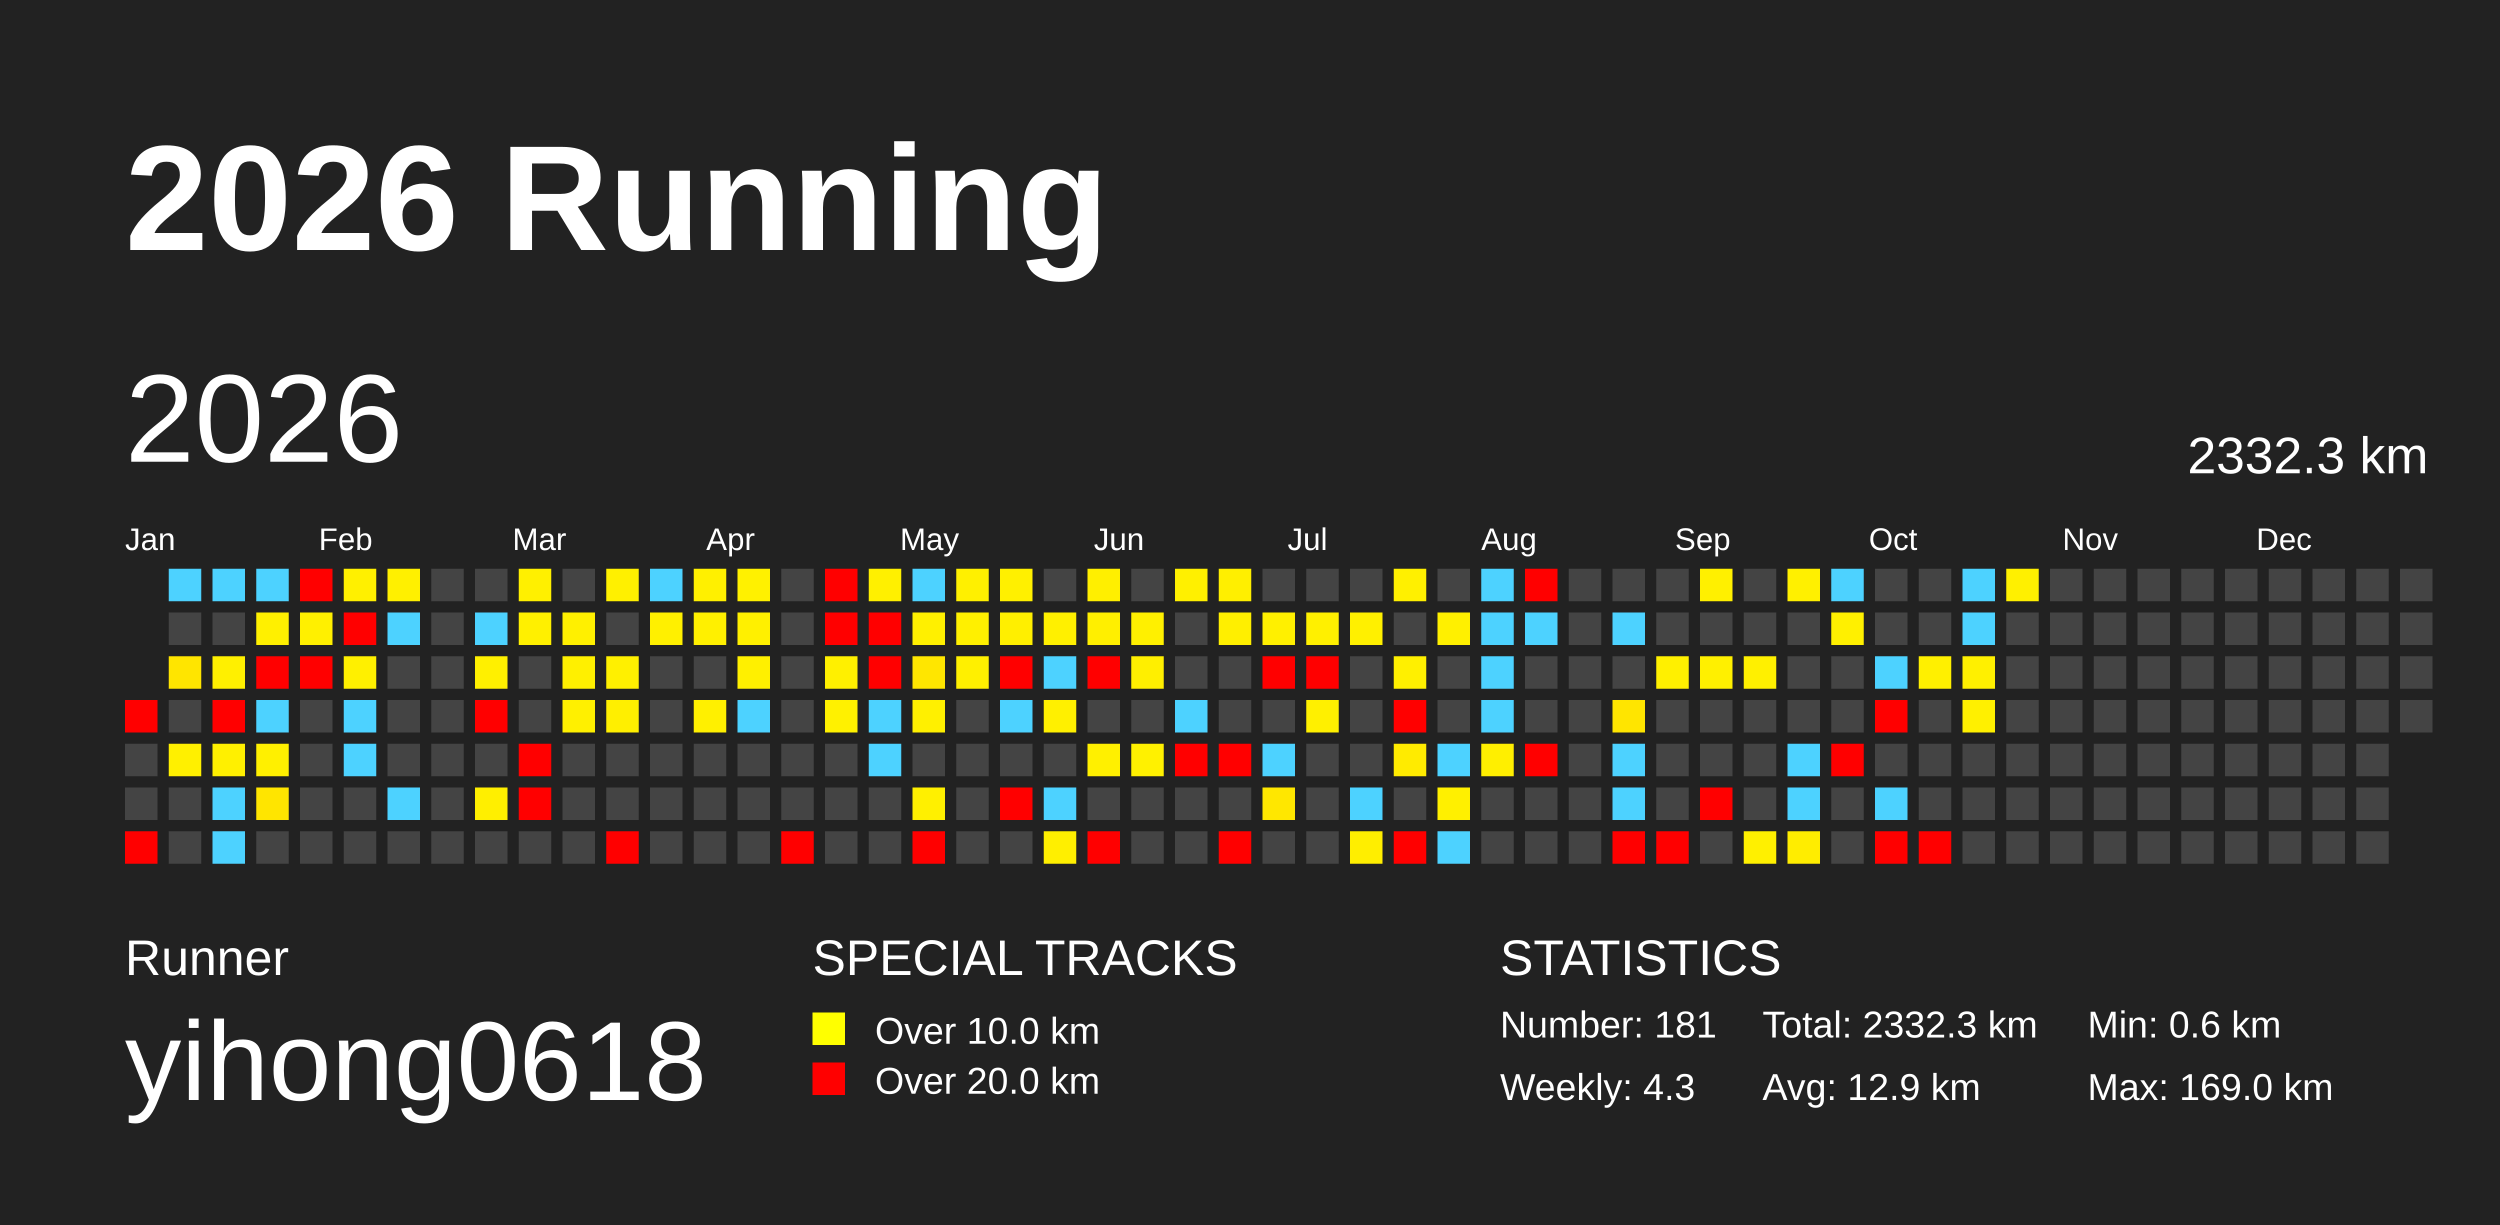
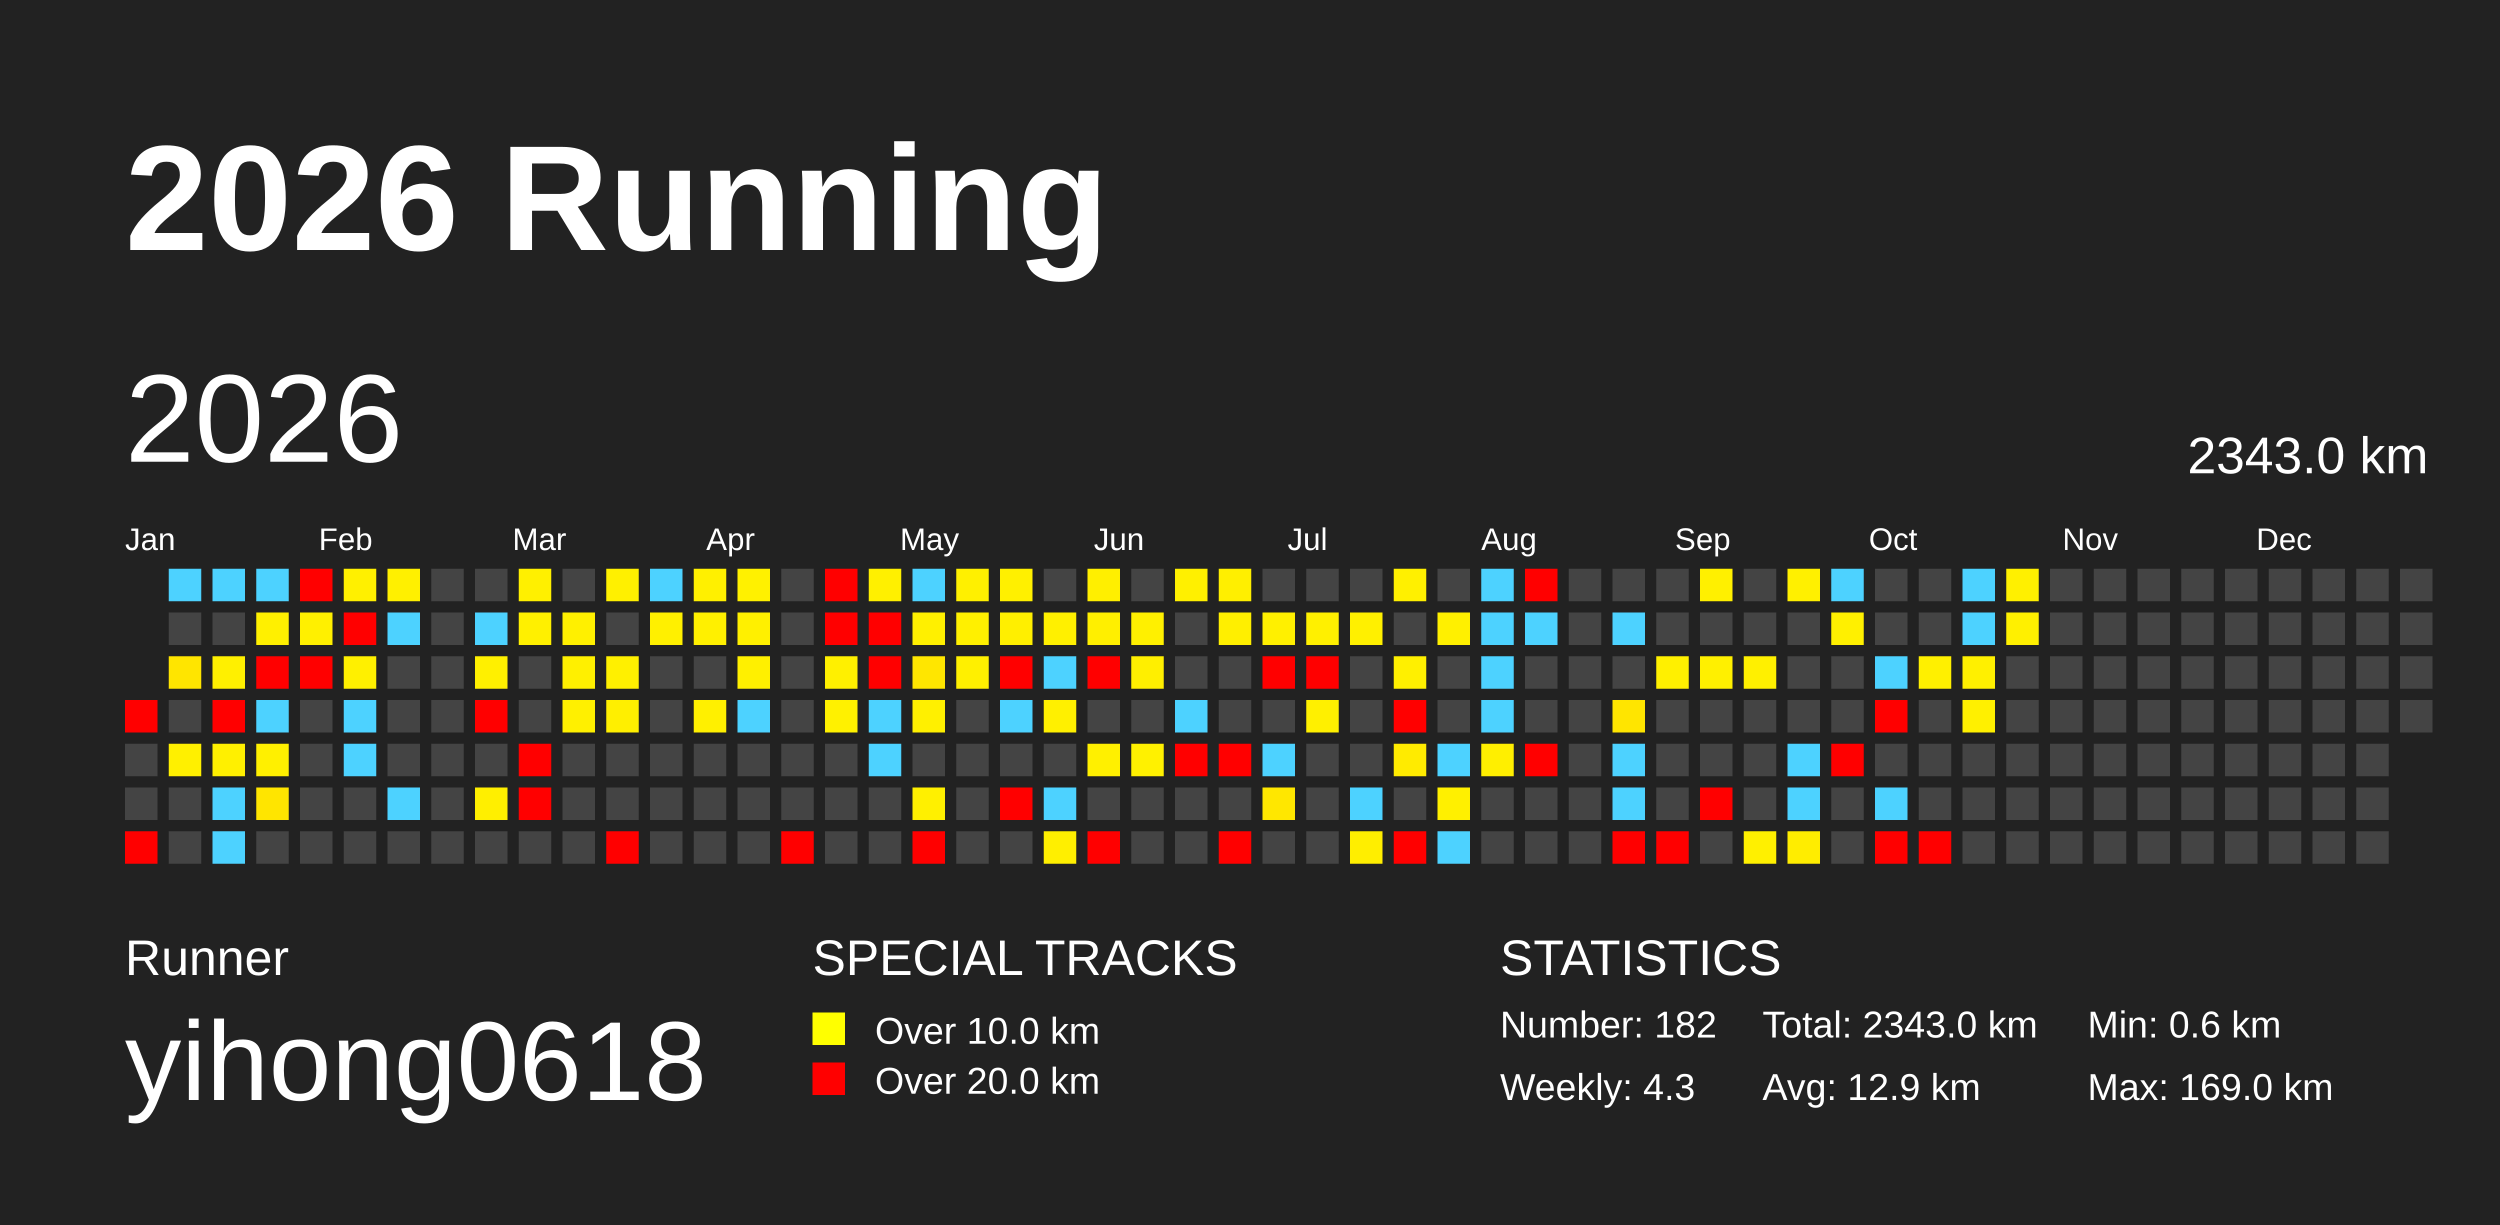
<svg xmlns="http://www.w3.org/2000/svg" baseProfile="full" height="98mm" version="1.1" viewBox="0,0,200,98" width="200mm">
  <defs />
  <rect fill="#222222" height="98" width="200" x="0" y="0" />
  <text fill="#FFFFFF" style="font-size:12px; font-family:Arial; font-weight:bold;" x="10" y="20">2026 Running</text>
  <text fill="#FFFFFF" style="font-size:4px; font-family:Arial" x="10" y="78">Runner</text>
  <text fill="#FFFFFF" style="font-size:9px; font-family:Arial" x="10" y="88">yihong0618</text>
  <text fill="#FFFFFF" style="font-size:4px; font-family:Arial" x="65" y="78">SPECIAL TRACKS</text>
  <rect fill="yellow" height="2.6" width="2.6" x="65" y="81" />
  <text fill="#FFFFFF" style="font-size:3px; font-family:Arial" x="70" y="83.5">Over 10.0 km</text>
  <rect fill="red" height="2.6" width="2.6" x="65" y="85" />
  <text fill="#FFFFFF" style="font-size:3px; font-family:Arial" x="70" y="87.5">Over 20.0 km</text>
  <text fill="#FFFFFF" style="font-size:4px; font-family:Arial" x="120" y="78">STATISTICS</text>
-   <text fill="#FFFFFF" style="font-size:3px; font-family:Arial" x="120" y="83">Number: 181</text>
+   <text fill="#FFFFFF" style="font-size:3px; font-family:Arial" x="120" y="83">Number: 182</text>
  <text fill="#FFFFFF" style="font-size:3px; font-family:Arial" x="120" y="88">Weekly: 4.3</text>
-   <text fill="#FFFFFF" style="font-size:3px; font-family:Arial" x="141" y="83">Total: 2332.3 km</text>
+   <text fill="#FFFFFF" style="font-size:3px; font-family:Arial" x="141" y="83">Total: 2343.0 km</text>
  <text fill="#FFFFFF" style="font-size:3px; font-family:Arial" x="141" y="88">Avg: 12.9 km</text>
  <text fill="#FFFFFF" style="font-size:3px; font-family:Arial" x="167" y="83">Min: 0.6 km</text>
  <text fill="#FFFFFF" style="font-size:3px; font-family:Arial" x="167" y="88">Max: 169.0 km</text>
  <text dominant-baseline="hanging" fill="#FFFFFF" style="font-size:10.0px; font-family:Arial;" x="10" y="30">2026</text>
-   <text dominant-baseline="hanging" fill="#FFFFFF" style="font-size:4.125px; font-family:Arial;" x="175" y="35">2332.3 km</text>
+   <text dominant-baseline="hanging" fill="#FFFFFF" style="font-size:4.125px; font-family:Arial;" x="175" y="35">2343.0 km</text>
  <text fill="#FFFFFF" style="font-size:2.5px; font-family:Arial" x="10.0" y="44">Jan</text>
  <text fill="#FFFFFF" style="font-size:2.5px; font-family:Arial" x="25.5" y="44">Feb</text>
  <text fill="#FFFFFF" style="font-size:2.5px; font-family:Arial" x="41.0" y="44">Mar</text>
  <text fill="#FFFFFF" style="font-size:2.5px; font-family:Arial" x="56.5" y="44">Apr</text>
  <text fill="#FFFFFF" style="font-size:2.5px; font-family:Arial" x="72.0" y="44">May</text>
  <text fill="#FFFFFF" style="font-size:2.5px; font-family:Arial" x="87.5" y="44">Jun</text>
  <text fill="#FFFFFF" style="font-size:2.5px; font-family:Arial" x="103.0" y="44">Jul</text>
  <text fill="#FFFFFF" style="font-size:2.5px; font-family:Arial" x="118.5" y="44">Aug</text>
  <text fill="#FFFFFF" style="font-size:2.5px; font-family:Arial" x="134.0" y="44">Sep</text>
  <text fill="#FFFFFF" style="font-size:2.5px; font-family:Arial" x="149.5" y="44">Oct</text>
  <text fill="#FFFFFF" style="font-size:2.5px; font-family:Arial" x="165.0" y="44">Nov</text>
  <text fill="#FFFFFF" style="font-size:2.5px; font-family:Arial" x="180.5" y="44">Dec</text>
  <rect fill="red" height="2.6" width="2.6" x="10.0" y="56.0" />
  <rect fill="#444444" height="2.6" width="2.6" x="10.0" y="59.5" />
  <rect fill="#444444" height="2.6" width="2.6" x="10.0" y="63.0" />
  <rect fill="red" height="2.6" width="2.6" x="10.0" y="66.5" />
  <rect fill="#4dd2ff" height="2.6" width="2.6" x="13.5" y="45.5" />
  <rect fill="#444444" height="2.6" width="2.6" x="13.5" y="49.0" />
  <rect fill="#ffe500" height="2.6" width="2.6" x="13.5" y="52.5" />
  <rect fill="#444444" height="2.6" width="2.6" x="13.5" y="56.0" />
  <rect fill="#fff000" height="2.6" width="2.6" x="13.5" y="59.5" />
  <rect fill="#444444" height="2.6" width="2.6" x="13.5" y="63.0" />
  <rect fill="#444444" height="2.6" width="2.6" x="13.5" y="66.5" />
  <rect fill="#4dd2ff" height="2.6" width="2.6" x="17.0" y="45.5" />
  <rect fill="#444444" height="2.6" width="2.6" x="17.0" y="49.0" />
  <rect fill="#fff000" height="2.6" width="2.6" x="17.0" y="52.5" />
  <rect fill="red" height="2.6" width="2.6" x="17.0" y="56.0" />
  <rect fill="#fff000" height="2.6" width="2.6" x="17.0" y="59.5" />
  <rect fill="#4dd2ff" height="2.6" width="2.6" x="17.0" y="63.0" />
  <rect fill="#4dd2ff" height="2.6" width="2.6" x="17.0" y="66.5" />
  <rect fill="#4dd2ff" height="2.6" width="2.6" x="20.5" y="45.5" />
  <rect fill="#fff000" height="2.6" width="2.6" x="20.5" y="49.0" />
  <rect fill="red" height="2.6" width="2.6" x="20.5" y="52.5" />
  <rect fill="#4dd2ff" height="2.6" width="2.6" x="20.5" y="56.0" />
  <rect fill="#fff000" height="2.6" width="2.6" x="20.5" y="59.5" />
  <rect fill="#ffe500" height="2.6" width="2.6" x="20.5" y="63.0" />
  <rect fill="#444444" height="2.6" width="2.6" x="20.5" y="66.5" />
  <rect fill="red" height="2.6" width="2.6" x="24.0" y="45.5" />
  <rect fill="#fff000" height="2.6" width="2.6" x="24.0" y="49.0" />
  <rect fill="red" height="2.6" width="2.6" x="24.0" y="52.5" />
  <rect fill="#444444" height="2.6" width="2.6" x="24.0" y="56.0" />
  <rect fill="#444444" height="2.6" width="2.6" x="24.0" y="59.5" />
  <rect fill="#444444" height="2.6" width="2.6" x="24.0" y="63.0" />
  <rect fill="#444444" height="2.6" width="2.6" x="24.0" y="66.5" />
  <rect fill="#fff000" height="2.6" width="2.6" x="27.5" y="45.5" />
  <rect fill="red" height="2.6" width="2.6" x="27.5" y="49.0" />
  <rect fill="#fff000" height="2.6" width="2.6" x="27.5" y="52.5" />
  <rect fill="#4dd2ff" height="2.6" width="2.6" x="27.5" y="56.0" />
  <rect fill="#4dd2ff" height="2.6" width="2.6" x="27.5" y="59.5" />
  <rect fill="#444444" height="2.6" width="2.6" x="27.5" y="63.0" />
  <rect fill="#444444" height="2.6" width="2.6" x="27.5" y="66.5" />
  <rect fill="#fff000" height="2.6" width="2.6" x="31.0" y="45.5" />
  <rect fill="#4dd2ff" height="2.6" width="2.6" x="31.0" y="49.0" />
  <rect fill="#444444" height="2.6" width="2.6" x="31.0" y="52.5" />
  <rect fill="#444444" height="2.6" width="2.6" x="31.0" y="56.0" />
  <rect fill="#444444" height="2.6" width="2.6" x="31.0" y="59.5" />
  <rect fill="#4dd2ff" height="2.6" width="2.6" x="31.0" y="63.0" />
  <rect fill="#444444" height="2.6" width="2.6" x="31.0" y="66.5" />
  <rect fill="#444444" height="2.6" width="2.6" x="34.5" y="45.5" />
  <rect fill="#444444" height="2.6" width="2.6" x="34.5" y="49.0" />
  <rect fill="#444444" height="2.6" width="2.6" x="34.5" y="52.5" />
  <rect fill="#444444" height="2.6" width="2.6" x="34.5" y="56.0" />
  <rect fill="#444444" height="2.6" width="2.6" x="34.5" y="59.5" />
  <rect fill="#444444" height="2.6" width="2.6" x="34.5" y="63.0" />
  <rect fill="#444444" height="2.6" width="2.6" x="34.5" y="66.5" />
  <rect fill="#444444" height="2.6" width="2.6" x="38.0" y="45.5" />
  <rect fill="#4dd2ff" height="2.6" width="2.6" x="38.0" y="49.0" />
  <rect fill="#fff000" height="2.6" width="2.6" x="38.0" y="52.5" />
  <rect fill="red" height="2.6" width="2.6" x="38.0" y="56.0" />
  <rect fill="#444444" height="2.6" width="2.6" x="38.0" y="59.5" />
  <rect fill="#ffef00" height="2.6" width="2.6" x="38.0" y="63.0" />
  <rect fill="#444444" height="2.6" width="2.6" x="38.0" y="66.5" />
  <rect fill="#fff000" height="2.6" width="2.6" x="41.5" y="45.5" />
  <rect fill="#fff000" height="2.6" width="2.6" x="41.5" y="49.0" />
  <rect fill="#444444" height="2.6" width="2.6" x="41.5" y="52.5" />
  <rect fill="#444444" height="2.6" width="2.6" x="41.5" y="56.0" />
  <rect fill="red" height="2.6" width="2.6" x="41.5" y="59.5" />
  <rect fill="red" height="2.6" width="2.6" x="41.5" y="63.0" />
  <rect fill="#444444" height="2.6" width="2.6" x="41.5" y="66.5" />
  <rect fill="#444444" height="2.6" width="2.6" x="45.0" y="45.5" />
  <rect fill="#fff000" height="2.6" width="2.6" x="45.0" y="49.0" />
  <rect fill="#fff000" height="2.6" width="2.6" x="45.0" y="52.5" />
  <rect fill="#fff000" height="2.6" width="2.6" x="45.0" y="56.0" />
  <rect fill="#444444" height="2.6" width="2.6" x="45.0" y="59.5" />
  <rect fill="#444444" height="2.6" width="2.6" x="45.0" y="63.0" />
  <rect fill="#444444" height="2.6" width="2.6" x="45.0" y="66.5" />
  <rect fill="#fff000" height="2.6" width="2.6" x="48.5" y="45.5" />
  <rect fill="#444444" height="2.6" width="2.6" x="48.5" y="49.0" />
  <rect fill="#fff000" height="2.6" width="2.6" x="48.5" y="52.5" />
  <rect fill="#ffef00" height="2.6" width="2.6" x="48.5" y="56.0" />
  <rect fill="#444444" height="2.6" width="2.6" x="48.5" y="59.5" />
  <rect fill="#444444" height="2.6" width="2.6" x="48.5" y="63.0" />
  <rect fill="red" height="2.6" width="2.6" x="48.5" y="66.5" />
  <rect fill="#4dd2ff" height="2.6" width="2.6" x="52.0" y="45.5" />
  <rect fill="#fff000" height="2.6" width="2.6" x="52.0" y="49.0" />
  <rect fill="#444444" height="2.6" width="2.6" x="52.0" y="52.5" />
  <rect fill="#444444" height="2.6" width="2.6" x="52.0" y="56.0" />
  <rect fill="#444444" height="2.6" width="2.6" x="52.0" y="59.5" />
  <rect fill="#444444" height="2.6" width="2.6" x="52.0" y="63.0" />
  <rect fill="#444444" height="2.6" width="2.6" x="52.0" y="66.5" />
  <rect fill="#fff000" height="2.6" width="2.6" x="55.5" y="45.5" />
  <rect fill="#fff000" height="2.6" width="2.6" x="55.5" y="49.0" />
  <rect fill="#444444" height="2.6" width="2.6" x="55.5" y="52.5" />
  <rect fill="#fff000" height="2.6" width="2.6" x="55.5" y="56.0" />
  <rect fill="#444444" height="2.6" width="2.6" x="55.5" y="59.5" />
  <rect fill="#444444" height="2.6" width="2.6" x="55.5" y="63.0" />
  <rect fill="#444444" height="2.6" width="2.6" x="55.5" y="66.5" />
  <rect fill="#fff100" height="2.6" width="2.6" x="59.0" y="45.5" />
  <rect fill="#fff000" height="2.6" width="2.6" x="59.0" y="49.0" />
  <rect fill="#fff000" height="2.6" width="2.6" x="59.0" y="52.5" />
  <rect fill="#4dd2ff" height="2.6" width="2.6" x="59.0" y="56.0" />
  <rect fill="#444444" height="2.6" width="2.6" x="59.0" y="59.5" />
  <rect fill="#444444" height="2.6" width="2.6" x="59.0" y="63.0" />
  <rect fill="#444444" height="2.6" width="2.6" x="59.0" y="66.5" />
  <rect fill="#444444" height="2.6" width="2.6" x="62.5" y="45.5" />
  <rect fill="#444444" height="2.6" width="2.6" x="62.5" y="49.0" />
  <rect fill="#444444" height="2.6" width="2.6" x="62.5" y="52.5" />
  <rect fill="#444444" height="2.6" width="2.6" x="62.5" y="56.0" />
  <rect fill="#444444" height="2.6" width="2.6" x="62.5" y="59.5" />
  <rect fill="#444444" height="2.6" width="2.6" x="62.5" y="63.0" />
  <rect fill="red" height="2.6" width="2.6" x="62.5" y="66.5" />
  <rect fill="red" height="2.6" width="2.6" x="66.0" y="45.5" />
  <rect fill="red" height="2.6" width="2.6" x="66.0" y="49.0" />
  <rect fill="#fff000" height="2.6" width="2.6" x="66.0" y="52.5" />
  <rect fill="#fff100" height="2.6" width="2.6" x="66.0" y="56.0" />
  <rect fill="#444444" height="2.6" width="2.6" x="66.0" y="59.5" />
  <rect fill="#444444" height="2.6" width="2.6" x="66.0" y="63.0" />
  <rect fill="#444444" height="2.6" width="2.6" x="66.0" y="66.5" />
  <rect fill="#fff000" height="2.6" width="2.6" x="69.5" y="45.5" />
  <rect fill="red" height="2.6" width="2.6" x="69.5" y="49.0" />
  <rect fill="red" height="2.6" width="2.6" x="69.5" y="52.5" />
  <rect fill="#4dd2ff" height="2.6" width="2.6" x="69.5" y="56.0" />
  <rect fill="#4dd2ff" height="2.6" width="2.6" x="69.5" y="59.5" />
  <rect fill="#444444" height="2.6" width="2.6" x="69.5" y="63.0" />
  <rect fill="#444444" height="2.6" width="2.6" x="69.5" y="66.5" />
  <rect fill="#4dd2ff" height="2.6" width="2.6" x="73.0" y="45.5" />
  <rect fill="#fff000" height="2.6" width="2.6" x="73.0" y="49.0" />
  <rect fill="#ffe600" height="2.6" width="2.6" x="73.0" y="52.5" />
  <rect fill="#fff000" height="2.6" width="2.6" x="73.0" y="56.0" />
  <rect fill="#444444" height="2.6" width="2.6" x="73.0" y="59.5" />
  <rect fill="#fff000" height="2.6" width="2.6" x="73.0" y="63.0" />
  <rect fill="red" height="2.6" width="2.6" x="73.0" y="66.5" />
  <rect fill="#fff000" height="2.6" width="2.6" x="76.5" y="45.5" />
  <rect fill="#fff000" height="2.6" width="2.6" x="76.5" y="49.0" />
  <rect fill="#fff000" height="2.6" width="2.6" x="76.5" y="52.5" />
  <rect fill="#444444" height="2.6" width="2.6" x="76.5" y="56.0" />
  <rect fill="#444444" height="2.6" width="2.6" x="76.5" y="59.5" />
  <rect fill="#444444" height="2.6" width="2.6" x="76.5" y="63.0" />
  <rect fill="#444444" height="2.6" width="2.6" x="76.5" y="66.5" />
  <rect fill="#fff000" height="2.6" width="2.6" x="80.0" y="45.5" />
  <rect fill="#ffef00" height="2.6" width="2.6" x="80.0" y="49.0" />
  <rect fill="red" height="2.6" width="2.6" x="80.0" y="52.5" />
  <rect fill="#4dd2ff" height="2.6" width="2.6" x="80.0" y="56.0" />
  <rect fill="#444444" height="2.6" width="2.6" x="80.0" y="59.5" />
  <rect fill="red" height="2.6" width="2.6" x="80.0" y="63.0" />
  <rect fill="#444444" height="2.6" width="2.6" x="80.0" y="66.5" />
  <rect fill="#444444" height="2.6" width="2.6" x="83.5" y="45.5" />
  <rect fill="#fff000" height="2.6" width="2.6" x="83.5" y="49.0" />
  <rect fill="#4dd2ff" height="2.6" width="2.6" x="83.5" y="52.5" />
  <rect fill="#fff000" height="2.6" width="2.6" x="83.5" y="56.0" />
  <rect fill="#444444" height="2.6" width="2.6" x="83.5" y="59.5" />
  <rect fill="#4dd2ff" height="2.6" width="2.6" x="83.5" y="63.0" />
  <rect fill="#ffef00" height="2.6" width="2.6" x="83.5" y="66.5" />
  <rect fill="#ffef00" height="2.6" width="2.6" x="87.0" y="45.5" />
  <rect fill="#ffef00" height="2.6" width="2.6" x="87.0" y="49.0" />
  <rect fill="red" height="2.6" width="2.6" x="87.0" y="52.5" />
  <rect fill="#444444" height="2.6" width="2.6" x="87.0" y="56.0" />
  <rect fill="#fff000" height="2.6" width="2.6" x="87.0" y="59.5" />
  <rect fill="#444444" height="2.6" width="2.6" x="87.0" y="63.0" />
  <rect fill="red" height="2.6" width="2.6" x="87.0" y="66.5" />
  <rect fill="#444444" height="2.6" width="2.6" x="90.5" y="45.5" />
  <rect fill="#fff000" height="2.6" width="2.6" x="90.5" y="49.0" />
  <rect fill="#ffef00" height="2.6" width="2.6" x="90.5" y="52.5" />
  <rect fill="#444444" height="2.6" width="2.6" x="90.5" y="56.0" />
  <rect fill="#fff100" height="2.6" width="2.6" x="90.5" y="59.5" />
  <rect fill="#444444" height="2.6" width="2.6" x="90.5" y="63.0" />
  <rect fill="#444444" height="2.6" width="2.6" x="90.5" y="66.5" />
  <rect fill="#fff000" height="2.6" width="2.6" x="94.0" y="45.5" />
  <rect fill="#444444" height="2.6" width="2.6" x="94.0" y="49.0" />
  <rect fill="#444444" height="2.6" width="2.6" x="94.0" y="52.5" />
  <rect fill="#4dd2ff" height="2.6" width="2.6" x="94.0" y="56.0" />
  <rect fill="red" height="2.6" width="2.6" x="94.0" y="59.5" />
  <rect fill="#444444" height="2.6" width="2.6" x="94.0" y="63.0" />
  <rect fill="#444444" height="2.6" width="2.6" x="94.0" y="66.5" />
  <rect fill="#ffef00" height="2.6" width="2.6" x="97.5" y="45.5" />
  <rect fill="#ffef00" height="2.6" width="2.6" x="97.5" y="49.0" />
  <rect fill="#444444" height="2.6" width="2.6" x="97.5" y="52.5" />
  <rect fill="#444444" height="2.6" width="2.6" x="97.5" y="56.0" />
  <rect fill="red" height="2.6" width="2.6" x="97.5" y="59.5" />
  <rect fill="#444444" height="2.6" width="2.6" x="97.5" y="63.0" />
  <rect fill="red" height="2.6" width="2.6" x="97.5" y="66.5" />
  <rect fill="#444444" height="2.6" width="2.6" x="101.0" y="45.5" />
  <rect fill="#fff000" height="2.6" width="2.6" x="101.0" y="49.0" />
  <rect fill="red" height="2.6" width="2.6" x="101.0" y="52.5" />
  <rect fill="#444444" height="2.6" width="2.6" x="101.0" y="56.0" />
  <rect fill="#4dd2ff" height="2.6" width="2.6" x="101.0" y="59.5" />
  <rect fill="#ffe700" height="2.6" width="2.6" x="101.0" y="63.0" />
  <rect fill="#444444" height="2.6" width="2.6" x="101.0" y="66.5" />
  <rect fill="#444444" height="2.6" width="2.6" x="104.5" y="45.5" />
  <rect fill="#fff000" height="2.6" width="2.6" x="104.5" y="49.0" />
  <rect fill="red" height="2.6" width="2.6" x="104.5" y="52.5" />
  <rect fill="#fff000" height="2.6" width="2.6" x="104.5" y="56.0" />
  <rect fill="#444444" height="2.6" width="2.6" x="104.5" y="59.5" />
  <rect fill="#444444" height="2.6" width="2.6" x="104.5" y="63.0" />
  <rect fill="#444444" height="2.6" width="2.6" x="104.5" y="66.5" />
  <rect fill="#444444" height="2.6" width="2.6" x="108.0" y="45.5" />
  <rect fill="#fff000" height="2.6" width="2.6" x="108.0" y="49.0" />
  <rect fill="#444444" height="2.6" width="2.6" x="108.0" y="52.5" />
  <rect fill="#444444" height="2.6" width="2.6" x="108.0" y="56.0" />
  <rect fill="#444444" height="2.6" width="2.6" x="108.0" y="59.5" />
  <rect fill="#4dd2ff" height="2.6" width="2.6" x="108.0" y="63.0" />
  <rect fill="#ffee00" height="2.6" width="2.6" x="108.0" y="66.5" />
  <rect fill="#fff000" height="2.6" width="2.6" x="111.5" y="45.5" />
  <rect fill="#444444" height="2.6" width="2.6" x="111.5" y="49.0" />
  <rect fill="#fff000" height="2.6" width="2.6" x="111.5" y="52.5" />
  <rect fill="red" height="2.6" width="2.6" x="111.5" y="56.0" />
  <rect fill="#ffeb00" height="2.6" width="2.6" x="111.5" y="59.5" />
  <rect fill="#444444" height="2.6" width="2.6" x="111.5" y="63.0" />
  <rect fill="red" height="2.6" width="2.6" x="111.5" y="66.5" />
  <rect fill="#444444" height="2.6" width="2.6" x="115.0" y="45.5" />
  <rect fill="#fff000" height="2.6" width="2.6" x="115.0" y="49.0" />
  <rect fill="#444444" height="2.6" width="2.6" x="115.0" y="52.5" />
  <rect fill="#444444" height="2.6" width="2.6" x="115.0" y="56.0" />
  <rect fill="#4dd2ff" height="2.6" width="2.6" x="115.0" y="59.5" />
  <rect fill="#fff000" height="2.6" width="2.6" x="115.0" y="63.0" />
  <rect fill="#4dd2ff" height="2.6" width="2.6" x="115.0" y="66.5" />
  <rect fill="#4dd2ff" height="2.6" width="2.6" x="118.5" y="45.5" />
  <rect fill="#4dd2ff" height="2.6" width="2.6" x="118.5" y="49.0" />
  <rect fill="#4dd2ff" height="2.6" width="2.6" x="118.5" y="52.5" />
  <rect fill="#4dd2ff" height="2.6" width="2.6" x="118.5" y="56.0" />
  <rect fill="#ffef00" height="2.6" width="2.6" x="118.5" y="59.5" />
  <rect fill="#444444" height="2.6" width="2.6" x="118.5" y="63.0" />
  <rect fill="#444444" height="2.6" width="2.6" x="118.5" y="66.5" />
  <rect fill="red" height="2.6" width="2.6" x="122.0" y="45.5" />
  <rect fill="#4dd2ff" height="2.6" width="2.6" x="122.0" y="49.0" />
  <rect fill="#444444" height="2.6" width="2.6" x="122.0" y="52.5" />
  <rect fill="#444444" height="2.6" width="2.6" x="122.0" y="56.0" />
  <rect fill="red" height="2.6" width="2.6" x="122.0" y="59.5" />
  <rect fill="#444444" height="2.6" width="2.6" x="122.0" y="63.0" />
  <rect fill="#444444" height="2.6" width="2.6" x="122.0" y="66.5" />
  <rect fill="#444444" height="2.6" width="2.6" x="125.5" y="45.5" />
  <rect fill="#444444" height="2.6" width="2.6" x="125.5" y="49.0" />
  <rect fill="#444444" height="2.6" width="2.6" x="125.5" y="52.5" />
  <rect fill="#444444" height="2.6" width="2.6" x="125.5" y="56.0" />
  <rect fill="#444444" height="2.6" width="2.6" x="125.5" y="59.5" />
  <rect fill="#444444" height="2.6" width="2.6" x="125.5" y="63.0" />
  <rect fill="#444444" height="2.6" width="2.6" x="125.5" y="66.5" />
  <rect fill="#444444" height="2.6" width="2.6" x="129.0" y="45.5" />
  <rect fill="#4dd2ff" height="2.6" width="2.6" x="129.0" y="49.0" />
  <rect fill="#444444" height="2.6" width="2.6" x="129.0" y="52.5" />
  <rect fill="#ffe500" height="2.6" width="2.6" x="129.0" y="56.0" />
  <rect fill="#4dd2ff" height="2.6" width="2.6" x="129.0" y="59.5" />
  <rect fill="#4dd2ff" height="2.6" width="2.6" x="129.0" y="63.0" />
  <rect fill="red" height="2.6" width="2.6" x="129.0" y="66.5" />
  <rect fill="#444444" height="2.6" width="2.6" x="132.5" y="45.5" />
  <rect fill="#444444" height="2.6" width="2.6" x="132.5" y="49.0" />
  <rect fill="#fff000" height="2.6" width="2.6" x="132.5" y="52.5" />
  <rect fill="#444444" height="2.6" width="2.6" x="132.5" y="56.0" />
  <rect fill="#444444" height="2.6" width="2.6" x="132.5" y="59.5" />
  <rect fill="#444444" height="2.6" width="2.6" x="132.5" y="63.0" />
  <rect fill="red" height="2.6" width="2.6" x="132.5" y="66.5" />
  <rect fill="#fff000" height="2.6" width="2.6" x="136.0" y="45.5" />
  <rect fill="#444444" height="2.6" width="2.6" x="136.0" y="49.0" />
  <rect fill="#fff000" height="2.6" width="2.6" x="136.0" y="52.5" />
  <rect fill="#444444" height="2.6" width="2.6" x="136.0" y="56.0" />
  <rect fill="#444444" height="2.6" width="2.6" x="136.0" y="59.5" />
  <rect fill="red" height="2.6" width="2.6" x="136.0" y="63.0" />
  <rect fill="#444444" height="2.6" width="2.6" x="136.0" y="66.5" />
  <rect fill="#444444" height="2.6" width="2.6" x="139.5" y="45.5" />
  <rect fill="#444444" height="2.6" width="2.6" x="139.5" y="49.0" />
  <rect fill="#fff000" height="2.6" width="2.6" x="139.5" y="52.5" />
  <rect fill="#444444" height="2.6" width="2.6" x="139.5" y="56.0" />
  <rect fill="#444444" height="2.6" width="2.6" x="139.5" y="59.5" />
  <rect fill="#444444" height="2.6" width="2.6" x="139.5" y="63.0" />
  <rect fill="#fff000" height="2.6" width="2.6" x="139.5" y="66.5" />
  <rect fill="#fff000" height="2.6" width="2.6" x="143.0" y="45.5" />
  <rect fill="#444444" height="2.6" width="2.6" x="143.0" y="49.0" />
  <rect fill="#444444" height="2.6" width="2.6" x="143.0" y="52.5" />
  <rect fill="#444444" height="2.6" width="2.6" x="143.0" y="56.0" />
  <rect fill="#4dd2ff" height="2.6" width="2.6" x="143.0" y="59.5" />
  <rect fill="#4dd2ff" height="2.6" width="2.6" x="143.0" y="63.0" />
  <rect fill="#ffed00" height="2.6" width="2.6" x="143.0" y="66.5" />
  <rect fill="#4dd2ff" height="2.6" width="2.6" x="146.5" y="45.5" />
  <rect fill="#fff000" height="2.6" width="2.6" x="146.5" y="49.0" />
  <rect fill="#444444" height="2.6" width="2.6" x="146.5" y="52.5" />
  <rect fill="#444444" height="2.6" width="2.6" x="146.5" y="56.0" />
  <rect fill="red" height="2.6" width="2.6" x="146.5" y="59.5" />
  <rect fill="#444444" height="2.6" width="2.6" x="146.5" y="63.0" />
  <rect fill="#444444" height="2.6" width="2.6" x="146.5" y="66.5" />
  <rect fill="#444444" height="2.6" width="2.6" x="150.0" y="45.5" />
  <rect fill="#444444" height="2.6" width="2.6" x="150.0" y="49.0" />
  <rect fill="#4dd2ff" height="2.6" width="2.6" x="150.0" y="52.5" />
  <rect fill="red" height="2.6" width="2.6" x="150.0" y="56.0" />
  <rect fill="#444444" height="2.6" width="2.6" x="150.0" y="59.5" />
  <rect fill="#4dd2ff" height="2.6" width="2.6" x="150.0" y="63.0" />
  <rect fill="red" height="2.6" width="2.6" x="150.0" y="66.5" />
  <rect fill="#444444" height="2.6" width="2.6" x="153.5" y="45.5" />
  <rect fill="#444444" height="2.6" width="2.6" x="153.5" y="49.0" />
  <rect fill="#fff000" height="2.6" width="2.6" x="153.5" y="52.5" />
  <rect fill="#444444" height="2.6" width="2.6" x="153.5" y="56.0" />
  <rect fill="#444444" height="2.6" width="2.6" x="153.5" y="59.5" />
  <rect fill="#444444" height="2.6" width="2.6" x="153.5" y="63.0" />
  <rect fill="red" height="2.6" width="2.6" x="153.5" y="66.5" />
  <rect fill="#4dd2ff" height="2.6" width="2.6" x="157.0" y="45.5" />
  <rect fill="#4dd2ff" height="2.6" width="2.6" x="157.0" y="49.0" />
  <rect fill="#fff000" height="2.6" width="2.6" x="157.0" y="52.5" />
  <rect fill="#fff000" height="2.6" width="2.6" x="157.0" y="56.0" />
  <rect fill="#444444" height="2.6" width="2.6" x="157.0" y="59.5" />
  <rect fill="#444444" height="2.6" width="2.6" x="157.0" y="63.0" />
  <rect fill="#444444" height="2.6" width="2.6" x="157.0" y="66.5" />
  <rect fill="#fff000" height="2.6" width="2.6" x="160.5" y="45.5" />
-   <rect fill="#444444" height="2.6" width="2.6" x="160.5" y="49.0" />
+   <rect fill="#fff000" height="2.6" width="2.6" x="160.5" y="49.0" />
  <rect fill="#444444" height="2.6" width="2.6" x="160.5" y="52.5" />
  <rect fill="#444444" height="2.6" width="2.6" x="160.5" y="56.0" />
  <rect fill="#444444" height="2.6" width="2.6" x="160.5" y="59.5" />
  <rect fill="#444444" height="2.6" width="2.6" x="160.5" y="63.0" />
  <rect fill="#444444" height="2.6" width="2.6" x="160.5" y="66.5" />
  <rect fill="#444444" height="2.6" width="2.6" x="164.0" y="45.5" />
  <rect fill="#444444" height="2.6" width="2.6" x="164.0" y="49.0" />
  <rect fill="#444444" height="2.6" width="2.6" x="164.0" y="52.5" />
  <rect fill="#444444" height="2.6" width="2.6" x="164.0" y="56.0" />
  <rect fill="#444444" height="2.6" width="2.6" x="164.0" y="59.5" />
  <rect fill="#444444" height="2.6" width="2.6" x="164.0" y="63.0" />
  <rect fill="#444444" height="2.6" width="2.6" x="164.0" y="66.5" />
  <rect fill="#444444" height="2.6" width="2.6" x="167.5" y="45.5" />
  <rect fill="#444444" height="2.6" width="2.6" x="167.5" y="49.0" />
  <rect fill="#444444" height="2.6" width="2.6" x="167.5" y="52.5" />
  <rect fill="#444444" height="2.6" width="2.6" x="167.5" y="56.0" />
  <rect fill="#444444" height="2.6" width="2.6" x="167.5" y="59.5" />
  <rect fill="#444444" height="2.6" width="2.6" x="167.5" y="63.0" />
  <rect fill="#444444" height="2.6" width="2.6" x="167.5" y="66.5" />
  <rect fill="#444444" height="2.6" width="2.6" x="171.0" y="45.5" />
  <rect fill="#444444" height="2.6" width="2.6" x="171.0" y="49.0" />
  <rect fill="#444444" height="2.6" width="2.6" x="171.0" y="52.5" />
  <rect fill="#444444" height="2.6" width="2.6" x="171.0" y="56.0" />
  <rect fill="#444444" height="2.6" width="2.6" x="171.0" y="59.5" />
  <rect fill="#444444" height="2.6" width="2.6" x="171.0" y="63.0" />
  <rect fill="#444444" height="2.6" width="2.6" x="171.0" y="66.5" />
  <rect fill="#444444" height="2.6" width="2.6" x="174.5" y="45.5" />
  <rect fill="#444444" height="2.6" width="2.6" x="174.5" y="49.0" />
  <rect fill="#444444" height="2.6" width="2.6" x="174.5" y="52.5" />
  <rect fill="#444444" height="2.6" width="2.6" x="174.5" y="56.0" />
  <rect fill="#444444" height="2.6" width="2.6" x="174.5" y="59.5" />
  <rect fill="#444444" height="2.6" width="2.6" x="174.5" y="63.0" />
  <rect fill="#444444" height="2.6" width="2.6" x="174.5" y="66.5" />
  <rect fill="#444444" height="2.6" width="2.6" x="178.0" y="45.5" />
  <rect fill="#444444" height="2.6" width="2.6" x="178.0" y="49.0" />
  <rect fill="#444444" height="2.6" width="2.6" x="178.0" y="52.5" />
  <rect fill="#444444" height="2.6" width="2.6" x="178.0" y="56.0" />
  <rect fill="#444444" height="2.6" width="2.6" x="178.0" y="59.5" />
  <rect fill="#444444" height="2.6" width="2.6" x="178.0" y="63.0" />
  <rect fill="#444444" height="2.6" width="2.6" x="178.0" y="66.5" />
  <rect fill="#444444" height="2.6" width="2.6" x="181.5" y="45.5" />
  <rect fill="#444444" height="2.6" width="2.6" x="181.5" y="49.0" />
  <rect fill="#444444" height="2.6" width="2.6" x="181.5" y="52.5" />
  <rect fill="#444444" height="2.6" width="2.6" x="181.5" y="56.0" />
  <rect fill="#444444" height="2.6" width="2.6" x="181.5" y="59.5" />
  <rect fill="#444444" height="2.6" width="2.6" x="181.5" y="63.0" />
  <rect fill="#444444" height="2.6" width="2.6" x="181.5" y="66.5" />
  <rect fill="#444444" height="2.6" width="2.6" x="185.0" y="45.5" />
  <rect fill="#444444" height="2.6" width="2.6" x="185.0" y="49.0" />
  <rect fill="#444444" height="2.6" width="2.6" x="185.0" y="52.5" />
  <rect fill="#444444" height="2.6" width="2.6" x="185.0" y="56.0" />
  <rect fill="#444444" height="2.6" width="2.6" x="185.0" y="59.5" />
  <rect fill="#444444" height="2.6" width="2.6" x="185.0" y="63.0" />
  <rect fill="#444444" height="2.6" width="2.6" x="185.0" y="66.5" />
  <rect fill="#444444" height="2.6" width="2.6" x="188.5" y="45.5" />
  <rect fill="#444444" height="2.6" width="2.6" x="188.5" y="49.0" />
  <rect fill="#444444" height="2.6" width="2.6" x="188.5" y="52.5" />
  <rect fill="#444444" height="2.6" width="2.6" x="188.5" y="56.0" />
  <rect fill="#444444" height="2.6" width="2.6" x="188.5" y="59.5" />
  <rect fill="#444444" height="2.6" width="2.6" x="188.5" y="63.0" />
  <rect fill="#444444" height="2.6" width="2.6" x="188.5" y="66.5" />
  <rect fill="#444444" height="2.6" width="2.6" x="192.0" y="45.5" />
  <rect fill="#444444" height="2.6" width="2.6" x="192.0" y="49.0" />
  <rect fill="#444444" height="2.6" width="2.6" x="192.0" y="52.5" />
  <rect fill="#444444" height="2.6" width="2.6" x="192.0" y="56.0" />
</svg>
